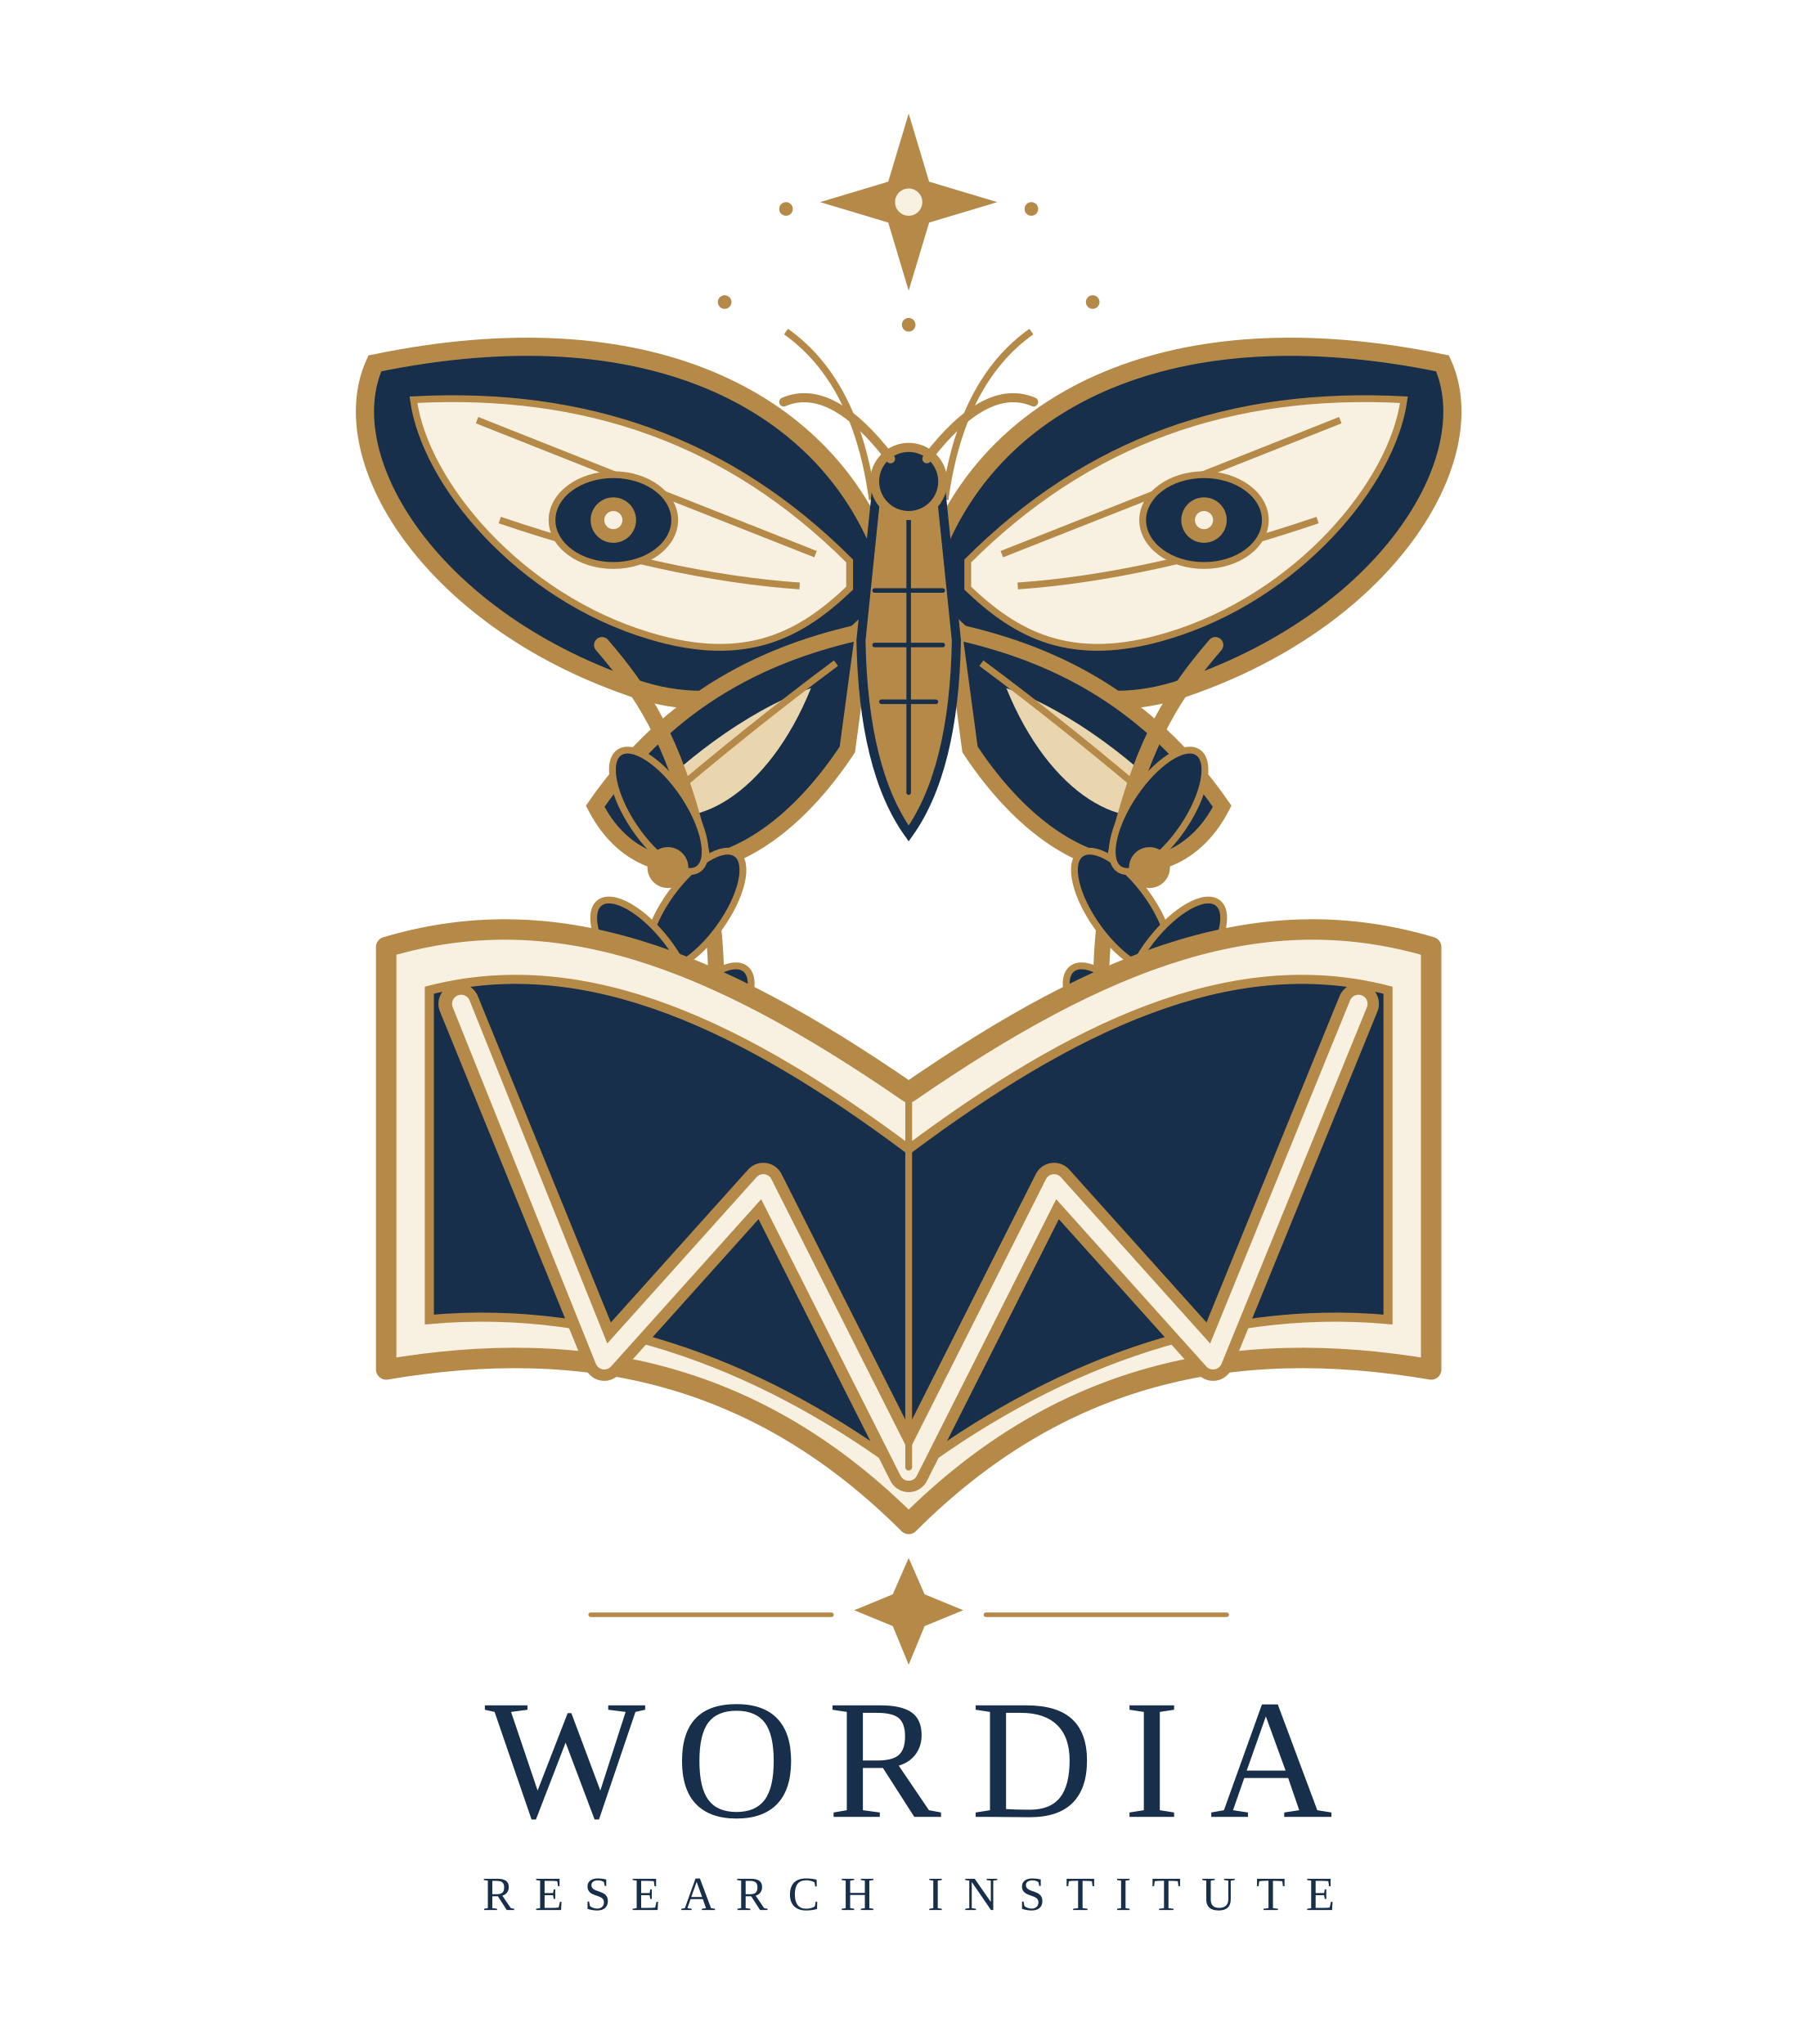
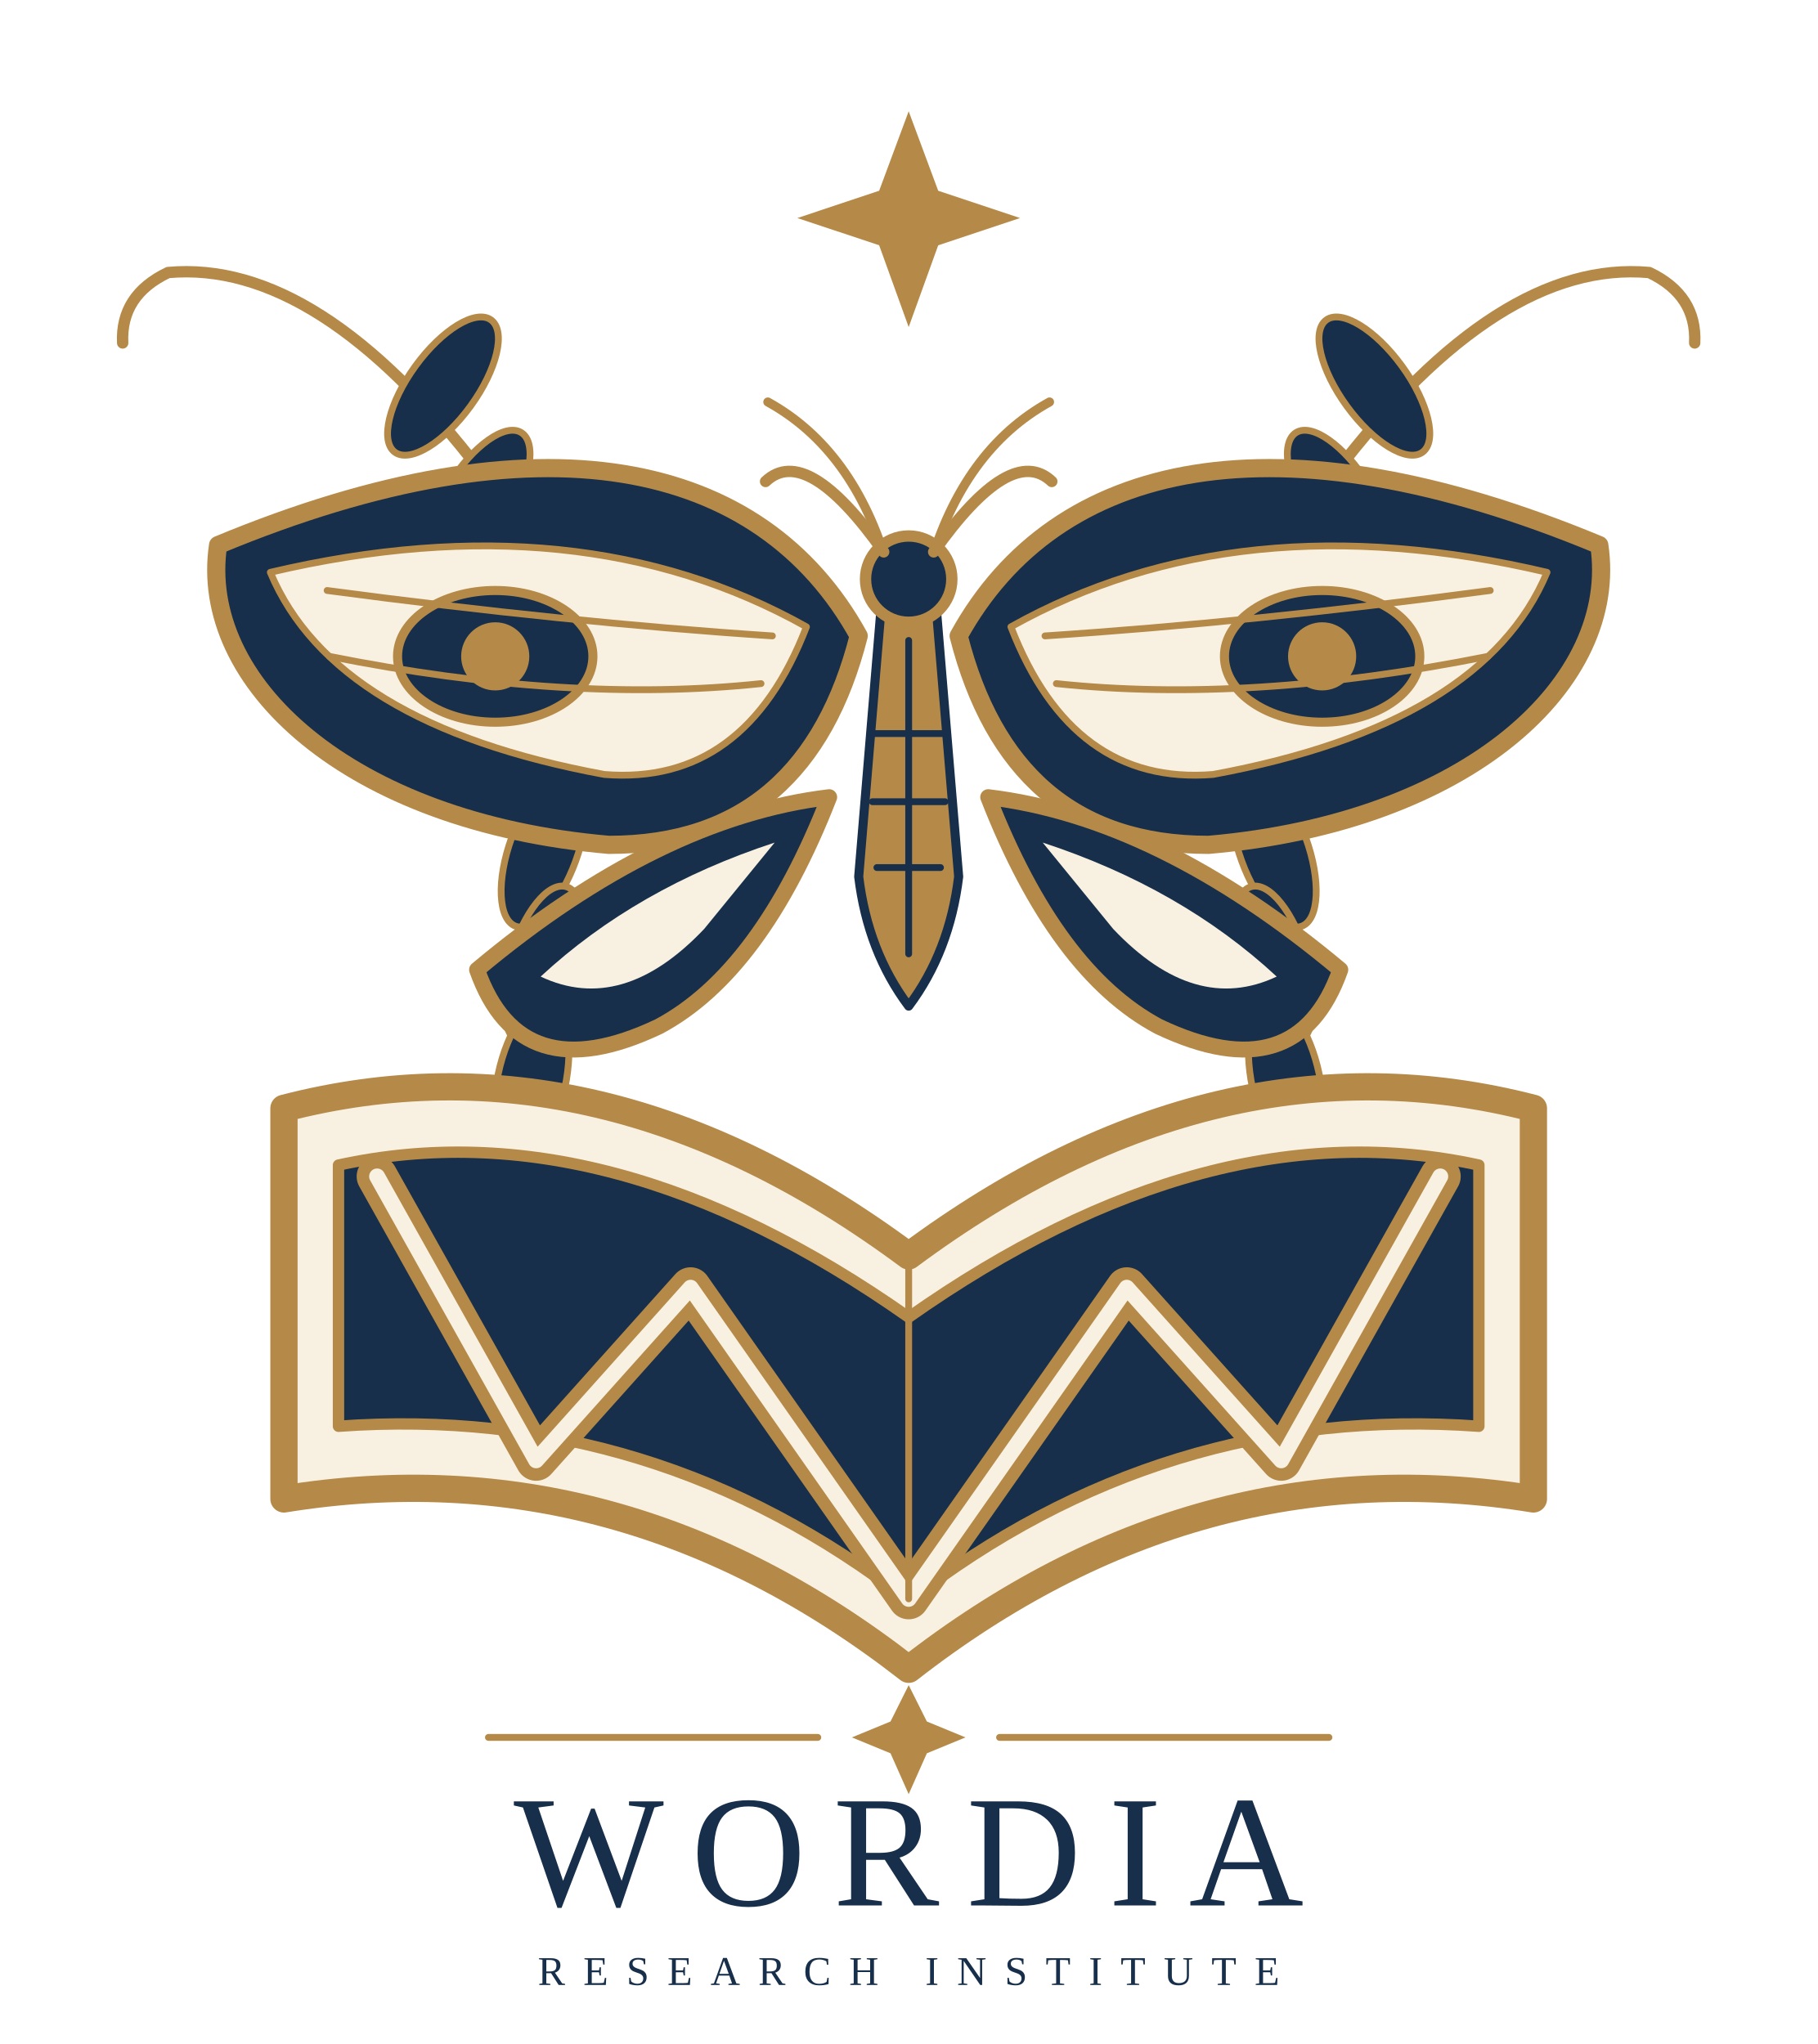
- <svg xmlns="http://www.w3.org/2000/svg" viewBox="0 0 800 900" role="img" aria-labelledby="title desc">
-   <defs>
-     <style>.n{fill:#172F4B}.g{fill:#B58A48}.paper{fill:#F8F1E2}.line{fill:none;stroke:#172F4B;stroke-linecap:round;stroke-linejoin:round}.goldline{fill:none;stroke:#B58A48;stroke-linecap:round;stroke-linejoin:round}</style>
-   </defs>
-   <path d="M400 50 L409 80 L439 89 L409 98 L400 128 L391 98 L361 89 L391 80Z" fill="#B58A48" />
-   <circle cx="400" cy="89" r="6" fill="#F8F1E2" />
-   <circle cx="346" cy="92" r="3" fill="#B58A48" />
-   <circle cx="454" cy="92" r="3" fill="#B58A48" />
-   <circle cx="319" cy="133" r="3" fill="#B58A48" />
-   <circle cx="481" cy="133" r="3" fill="#B58A48" />
-   <circle cx="400" cy="143" r="3" fill="#B58A48" />
-   <g transform="translate(400 0) scale(-1 1)">
-     <path d="M12 242 C38 177 114 135 235 160 C254 202 210 274 118 304 C76 317 39 298 12 268Z" fill="#172F4B" stroke="#B58A48" stroke-width="8" />
-     <path d="M26 247 C79 194 142 172 218 176 C213 213 171 263 114 280 C71 293 47 279 26 259Z" fill="#F8F1E2" stroke="#B58A48" stroke-width="3" />
-     <path d="M20 278 C61 287 104 306 138 355 C117 396 66 389 27 330Z" fill="#172F4B" stroke="#B58A48" stroke-width="7" />
-     <path d="M43 303 C72 313 103 338 118 355 C96 369 62 350 43 303Z" fill="#E9D6AF" />
-     <path d="M41 244 Q107 218 190 185 M48 258 Q106 254 180 229 M32 292 Q71 321 113 357" stroke="#B58A48" stroke-width="3" fill="none" />
-     <ellipse cx="130" cy="229" rx="27" ry="20" fill="#172F4B" stroke="#B58A48" stroke-width="3" />
-     <circle cx="130" cy="229" r="10" fill="#B58A48" />
-     <circle cx="130" cy="229" r="4" fill="#F8F1E2" />
-     <path d="M16 220 Q23 168 54 146" fill="none" stroke="#B58A48" stroke-width="3" />
+ <svg xmlns="http://www.w3.org/2000/svg" viewBox="0 0 800 900" role="img" aria-label="WORDIA RESEARCH INSTITUTE logo">
+   <g stroke-linecap="round" stroke-linejoin="round">
+     <path d="M400 49 L413 84 449 96 413 108 400 144 387 108 351 96 387 84Z" fill="#B58A48" />
+     <g transform="translate(400 0) scale(-1 1)">
+       <path d="M188 208 Q260 114 326 120 Q347 130 346 151" fill="none" stroke="#B58A48" stroke-width="5" />
+       <ellipse cx="205" cy="170" rx="15" ry="36" transform="rotate(-36 205 170)" fill="#172F4B" stroke="#B58A48" stroke-width="3" />
+       <ellipse cx="189.609" cy="221" rx="15" ry="36" transform="rotate(-32 189.6091 221)" fill="#172F4B" stroke="#B58A48" stroke-width="3" />
+       <ellipse cx="176.075" cy="272" rx="15" ry="36" transform="rotate(-28 176.0746 272)" fill="#172F4B" stroke="#B58A48" stroke-width="3" />
+       <ellipse cx="166.029" cy="323" rx="15" ry="36" transform="rotate(-24 166.0289 323)" fill="#172F4B" stroke="#B58A48" stroke-width="3" />
+       <ellipse cx="160.684" cy="374" rx="15" ry="36" transform="rotate(-20 160.6837 374)" fill="#172F4B" stroke="#B58A48" stroke-width="3" />
+       <ellipse cx="160.684" cy="425" rx="15" ry="36" transform="rotate(-16 160.6837 425)" fill="#172F4B" stroke="#B58A48" stroke-width="3" />
+       <ellipse cx="166.029" cy="476" rx="15" ry="36" transform="rotate(-12 166.0289 476)" fill="#172F4B" stroke="#B58A48" stroke-width="3" />
+       <ellipse cx="176.075" cy="527" rx="15" ry="36" transform="rotate(-8 176.0746 527)" fill="#172F4B" stroke="#B58A48" stroke-width="3" />
+       <ellipse cx="189.609" cy="578" rx="15" ry="36" transform="rotate(-4 189.6091 578)" fill="#172F4B" stroke="#B58A48" stroke-width="3" />
+       <path d="M22 280 C65 202 162 181 304 240 C313 300 247 362 132 372 C72 372 37 339 22 280Z" fill="#172F4B" stroke="#B58A48" stroke-width="8" />
+       <path d="M45 276 Q145 220 281 252 Q253 319 134 341 Q72 346 45 276Z" fill="#F8F1E2" stroke="#B58A48" stroke-width="3" />
+       <path d="M35 351 Q110 360 190 427 Q171 481 110 452 Q65 428 35 351Z" fill="#172F4B" stroke="#B58A48" stroke-width="7" />
+       <path d="M59 371 Q120 391 162 430 Q126 447 90 409Z" fill="#F8F1E2" />
+       <ellipse cx="182" cy="289" rx="43" ry="29" fill="#172F4B" stroke="#B58A48" stroke-width="4" />
+       <circle cx="182" cy="289" r="15" fill="#B58A48" />
+       <path d="M60 280 Q151 274 256 260 M65 301 Q150 310 255 289" fill="none" stroke="#B58A48" stroke-width="3" />
+       <path d="M9 250 Q24 198 62 177" fill="none" stroke="#B58A48" stroke-width="4" />
+     </g>
+     <g transform="translate(400 0) scale(1 1)">
+       <path d="M188 208 Q260 114 326 120 Q347 130 346 151" fill="none" stroke="#B58A48" stroke-width="5" />
+       <ellipse cx="205" cy="170" rx="15" ry="36" transform="rotate(-36 205 170)" fill="#172F4B" stroke="#B58A48" stroke-width="3" />
+       <ellipse cx="189.609" cy="221" rx="15" ry="36" transform="rotate(-32 189.6091 221)" fill="#172F4B" stroke="#B58A48" stroke-width="3" />
+       <ellipse cx="176.075" cy="272" rx="15" ry="36" transform="rotate(-28 176.0746 272)" fill="#172F4B" stroke="#B58A48" stroke-width="3" />
+       <ellipse cx="166.029" cy="323" rx="15" ry="36" transform="rotate(-24 166.0289 323)" fill="#172F4B" stroke="#B58A48" stroke-width="3" />
+       <ellipse cx="160.684" cy="374" rx="15" ry="36" transform="rotate(-20 160.6837 374)" fill="#172F4B" stroke="#B58A48" stroke-width="3" />
+       <ellipse cx="160.684" cy="425" rx="15" ry="36" transform="rotate(-16 160.6837 425)" fill="#172F4B" stroke="#B58A48" stroke-width="3" />
+       <ellipse cx="166.029" cy="476" rx="15" ry="36" transform="rotate(-12 166.0289 476)" fill="#172F4B" stroke="#B58A48" stroke-width="3" />
+       <ellipse cx="176.075" cy="527" rx="15" ry="36" transform="rotate(-8 176.0746 527)" fill="#172F4B" stroke="#B58A48" stroke-width="3" />
+       <ellipse cx="189.609" cy="578" rx="15" ry="36" transform="rotate(-4 189.6091 578)" fill="#172F4B" stroke="#B58A48" stroke-width="3" />
+       <path d="M22 280 C65 202 162 181 304 240 C313 300 247 362 132 372 C72 372 37 339 22 280Z" fill="#172F4B" stroke="#B58A48" stroke-width="8" />
+       <path d="M45 276 Q145 220 281 252 Q253 319 134 341 Q72 346 45 276Z" fill="#F8F1E2" stroke="#B58A48" stroke-width="3" />
+       <path d="M35 351 Q110 360 190 427 Q171 481 110 452 Q65 428 35 351Z" fill="#172F4B" stroke="#B58A48" stroke-width="7" />
+       <path d="M59 371 Q120 391 162 430 Q126 447 90 409Z" fill="#F8F1E2" />
+       <ellipse cx="182" cy="289" rx="43" ry="29" fill="#172F4B" stroke="#B58A48" stroke-width="4" />
+       <circle cx="182" cy="289" r="15" fill="#B58A48" />
+       <path d="M60 280 Q151 274 256 260 M65 301 Q150 310 255 289" fill="none" stroke="#B58A48" stroke-width="3" />
+       <path d="M9 250 Q24 198 62 177" fill="none" stroke="#B58A48" stroke-width="4" />
+     </g>
+     <path d="M388 266 Q400 246 412 266 L422 386 Q418 419 400 443 Q382 419 378 386Z" fill="#B58A48" stroke="#172F4B" stroke-width="4" />
+     <path d="M400 282 V420 M383 323 H417 M384 353 H416 M386 382 H414" stroke="#172F4B" stroke-width="3" />
+     <circle cx="400" cy="255" r="19" fill="#172F4B" stroke="#B58A48" stroke-width="5" />
+     <path d="M389 243 Q355 195 337 212 M411 243 Q445 195 463 212" fill="none" stroke="#B58A48" stroke-width="5" />
+     <path d="M125 488 Q264 452 400 553 Q536 452 675 488 L675 660 Q527 636 400 735 Q273 636 125 660Z" fill="#F8F1E2" stroke="#B58A48" stroke-width="12" />
+     <path d="M149 513 Q268 487 400 580 Q532 487 651 513 V628 Q512 618 400 705 Q288 618 149 628Z" fill="#172F4B" stroke="#B58A48" stroke-width="5" />
+     <path d="M166 518 L236 643 L304 567 L400 704 L496 567 L564 643 L634 518" fill="none" stroke="#B58A48" stroke-width="18" />
+     <path d="M166 518 L236 643 L304 567 L400 704 L496 567 L564 643 L634 518" fill="none" stroke="#F8F1E2" stroke-width="7" />
+     <path d="M400 558 V704" stroke="#B58A48" stroke-width="3" />
+     <path d="M400 742 L408 758 425 765 408 772 400 790 392 772 375 765 392 758Z" fill="#B58A48" />
+     <path d="M215 765 H360 M440 765 H585" stroke="#B58A48" stroke-width="3" />
  </g>
-   <g transform="translate(400 0) scale(1 1)">
-     <path d="M12 242 C38 177 114 135 235 160 C254 202 210 274 118 304 C76 317 39 298 12 268Z" fill="#172F4B" stroke="#B58A48" stroke-width="8" />
-     <path d="M26 247 C79 194 142 172 218 176 C213 213 171 263 114 280 C71 293 47 279 26 259Z" fill="#F8F1E2" stroke="#B58A48" stroke-width="3" />
-     <path d="M20 278 C61 287 104 306 138 355 C117 396 66 389 27 330Z" fill="#172F4B" stroke="#B58A48" stroke-width="7" />
-     <path d="M43 303 C72 313 103 338 118 355 C96 369 62 350 43 303Z" fill="#E9D6AF" />
-     <path d="M41 244 Q107 218 190 185 M48 258 Q106 254 180 229 M32 292 Q71 321 113 357" stroke="#B58A48" stroke-width="3" fill="none" />
-     <ellipse cx="130" cy="229" rx="27" ry="20" fill="#172F4B" stroke="#B58A48" stroke-width="3" />
-     <circle cx="130" cy="229" r="10" fill="#B58A48" />
-     <circle cx="130" cy="229" r="4" fill="#F8F1E2" />
-     <path d="M16 220 Q23 168 54 146" fill="none" stroke="#B58A48" stroke-width="3" />
-   </g>
-   <path d="M386 214 Q400 199 414 214 L421 282 Q420 339 400 367 Q380 339 379 282Z" fill="#B58A48" stroke="#172F4B" stroke-width="4" />
-   <path d="M400 223 L400 349 M385 260 L415 260 M385 284 L415 284 M388 309 L412 309" class="line" stroke-width="2" />
-   <circle cx="400" cy="212" r="15" fill="#172F4B" stroke="#B58A48" stroke-width="4" />
-   <path d="M392 202 Q366 168 345 177 M408 202 Q434 168 455 177" class="goldline" stroke-width="4" />
-   <g transform="translate(400 0) scale(-1 1)">
-     <path d="M165 594 C95 541 70 464 93 368 C104 325 117 305 135 284" class="goldline" stroke-width="7" />
-     <ellipse cx="94" cy="401" rx="13" ry="31" transform="rotate(-36 94 401)" fill="#172F4B" stroke="#B58A48" stroke-width="3" />
-     <ellipse cx="91" cy="451" rx="13" ry="31" transform="rotate(-38 91 451)" fill="#172F4B" stroke="#B58A48" stroke-width="3" />
-     <ellipse cx="104" cy="503" rx="13" ry="31" transform="rotate(-35 104 503)" fill="#172F4B" stroke="#B58A48" stroke-width="3" />
-     <ellipse cx="132" cy="548" rx="13" ry="31" transform="rotate(-35 132 548)" fill="#172F4B" stroke="#B58A48" stroke-width="3" />
-     <ellipse cx="110" cy="357" rx="13" ry="31" transform="rotate(34 110 357)" fill="#172F4B" stroke="#B58A48" stroke-width="3" />
-     <ellipse cx="117" cy="422" rx="13" ry="31" transform="rotate(38 117 422)" fill="#172F4B" stroke="#B58A48" stroke-width="3" />
-     <ellipse cx="137" cy="473" rx="13" ry="31" transform="rotate(38 137 473)" fill="#172F4B" stroke="#B58A48" stroke-width="3" />
-     <ellipse cx="160" cy="524" rx="13" ry="31" transform="rotate(40 160 524)" fill="#172F4B" stroke="#B58A48" stroke-width="3" />
-     <circle cx="106" cy="382" r="9" fill="#B58A48" />
-     <circle cx="98" cy="482" r="9" fill="#B58A48" />
-     <circle cx="149" cy="557" r="9" fill="#B58A48" />
-   </g>
-   <g transform="translate(400 0) scale(1 1)">
-     <path d="M165 594 C95 541 70 464 93 368 C104 325 117 305 135 284" class="goldline" stroke-width="7" />
-     <ellipse cx="94" cy="401" rx="13" ry="31" transform="rotate(-36 94 401)" fill="#172F4B" stroke="#B58A48" stroke-width="3" />
-     <ellipse cx="91" cy="451" rx="13" ry="31" transform="rotate(-38 91 451)" fill="#172F4B" stroke="#B58A48" stroke-width="3" />
-     <ellipse cx="104" cy="503" rx="13" ry="31" transform="rotate(-35 104 503)" fill="#172F4B" stroke="#B58A48" stroke-width="3" />
-     <ellipse cx="132" cy="548" rx="13" ry="31" transform="rotate(-35 132 548)" fill="#172F4B" stroke="#B58A48" stroke-width="3" />
-     <ellipse cx="110" cy="357" rx="13" ry="31" transform="rotate(34 110 357)" fill="#172F4B" stroke="#B58A48" stroke-width="3" />
-     <ellipse cx="117" cy="422" rx="13" ry="31" transform="rotate(38 117 422)" fill="#172F4B" stroke="#B58A48" stroke-width="3" />
-     <ellipse cx="137" cy="473" rx="13" ry="31" transform="rotate(38 137 473)" fill="#172F4B" stroke="#B58A48" stroke-width="3" />
-     <ellipse cx="160" cy="524" rx="13" ry="31" transform="rotate(40 160 524)" fill="#172F4B" stroke="#B58A48" stroke-width="3" />
-     <circle cx="106" cy="382" r="9" fill="#B58A48" />
-     <circle cx="98" cy="482" r="9" fill="#B58A48" />
-     <circle cx="149" cy="557" r="9" fill="#B58A48" />
-   </g>
-   <path d="M170 417 C244 395 313 421 400 481 C487 421 556 395 630 417 L630 603 C542 588 466 605 400 671 C334 605 258 588 170 603Z" fill="#F8F1E2" stroke="#B58A48" stroke-width="9" stroke-linejoin="round" />
-   <path d="M189 436 C259 418 329 453 400 506 C471 453 541 418 611 436 L611 581 C533 574 461 603 400 649 C339 603 267 574 189 581Z" fill="#172F4B" stroke="#B58A48" stroke-width="4" />
-   <path d="M202 442 L266 599 L336 521 L400 648 L464 521 L534 599 L598 442" fill="none" stroke="#B58A48" stroke-width="18" stroke-linecap="round" stroke-linejoin="round" />
-   <path d="M203 442 L266 599 L336 521 L400 648 L464 521 L534 599 L598 442" fill="none" stroke="#F8F1E2" stroke-width="8" stroke-linecap="round" stroke-linejoin="round" />
-   <path d="M400 481 L400 646" class="goldline" stroke-width="3" />
-   <path d="M400 686 L407 702 L424 709 L407 716 L400 733 L393 716 L376 709 L393 702Z" fill="#B58A48" />
-   <path d="M260 711 H366 M434 711 H540" class="goldline" stroke-width="2" />
-   <text x="400" y="800" text-anchor="middle" font-family="Georgia, Times New Roman, serif" font-size="75" letter-spacing="13" fill="#172F4B">WORDIA</text>
-   <text x="400" y="841" text-anchor="middle" font-family="Georgia, Times New Roman, serif" font-size="21" letter-spacing="9" fill="#172F4B">RESEARCH INSTITUTE</text>
+   <text x="400" y="839" text-anchor="middle" font-family="Georgia,Times New Roman,serif" font-size="70" letter-spacing="12" fill="#172F4B">WORDIA</text>
+   <text x="400" y="874" text-anchor="middle" font-family="Georgia,Times New Roman,serif" font-size="18" letter-spacing="8" fill="#172F4B">RESEARCH INSTITUTE</text>
</svg>
